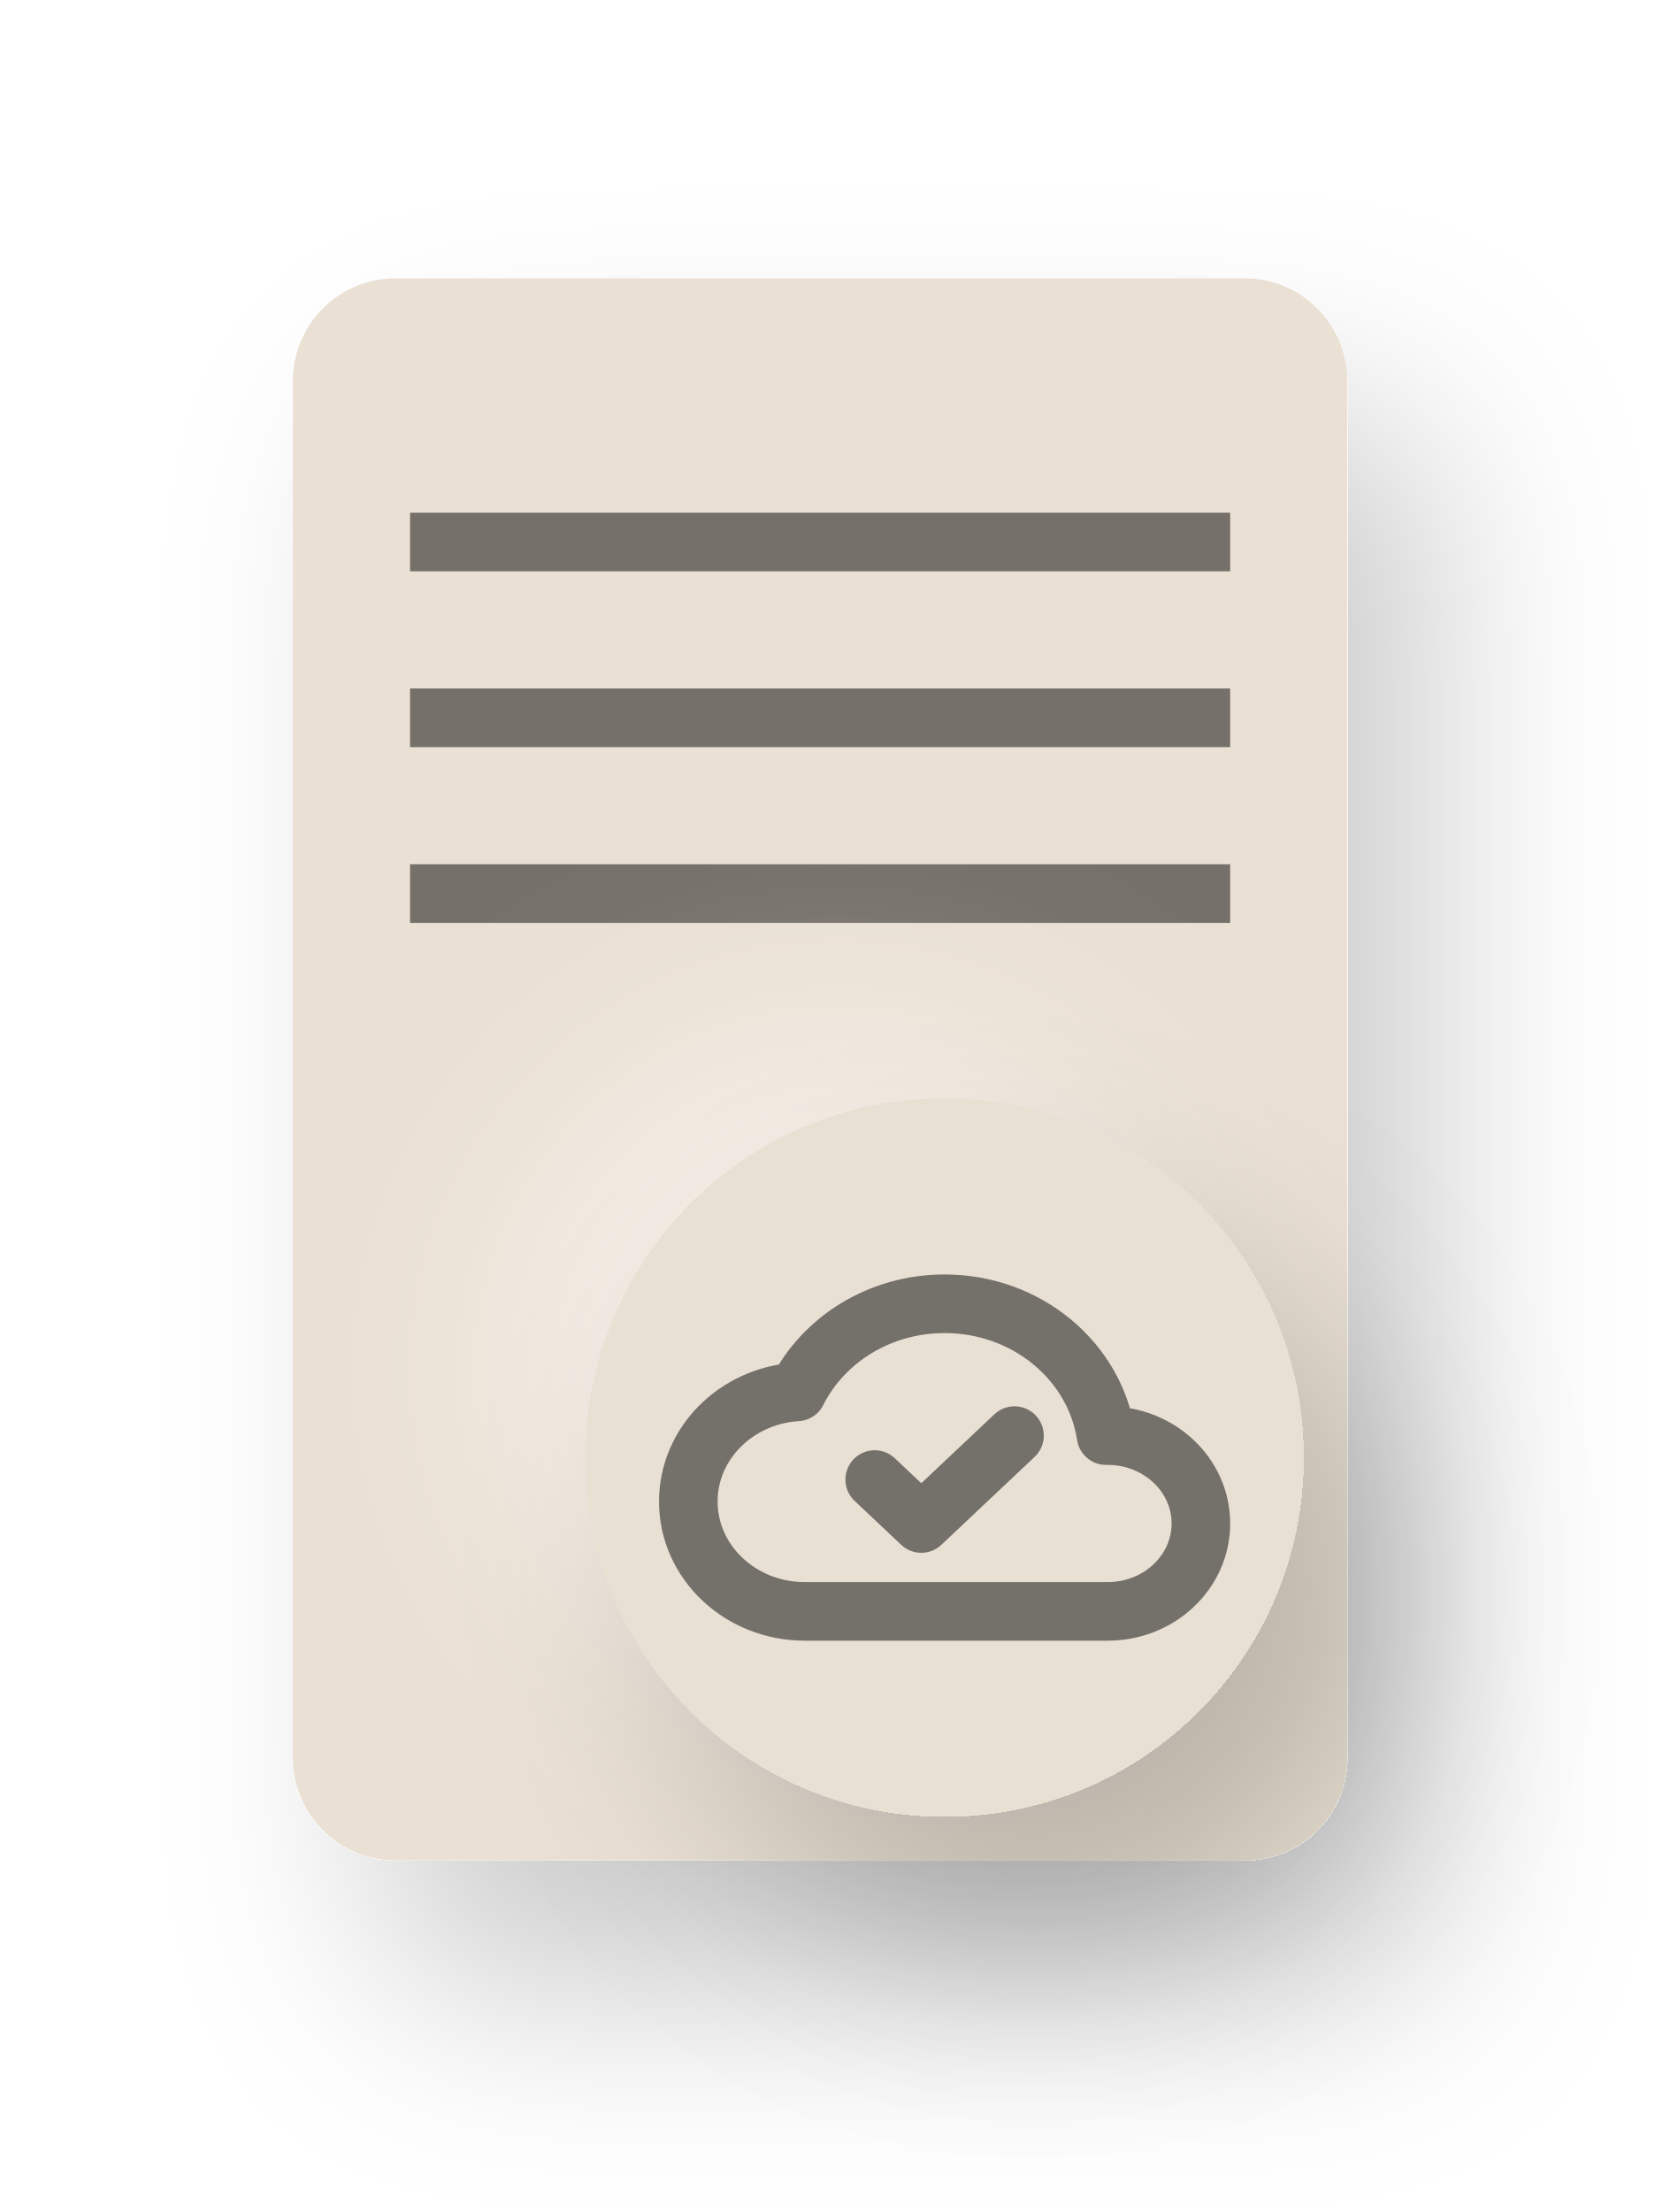
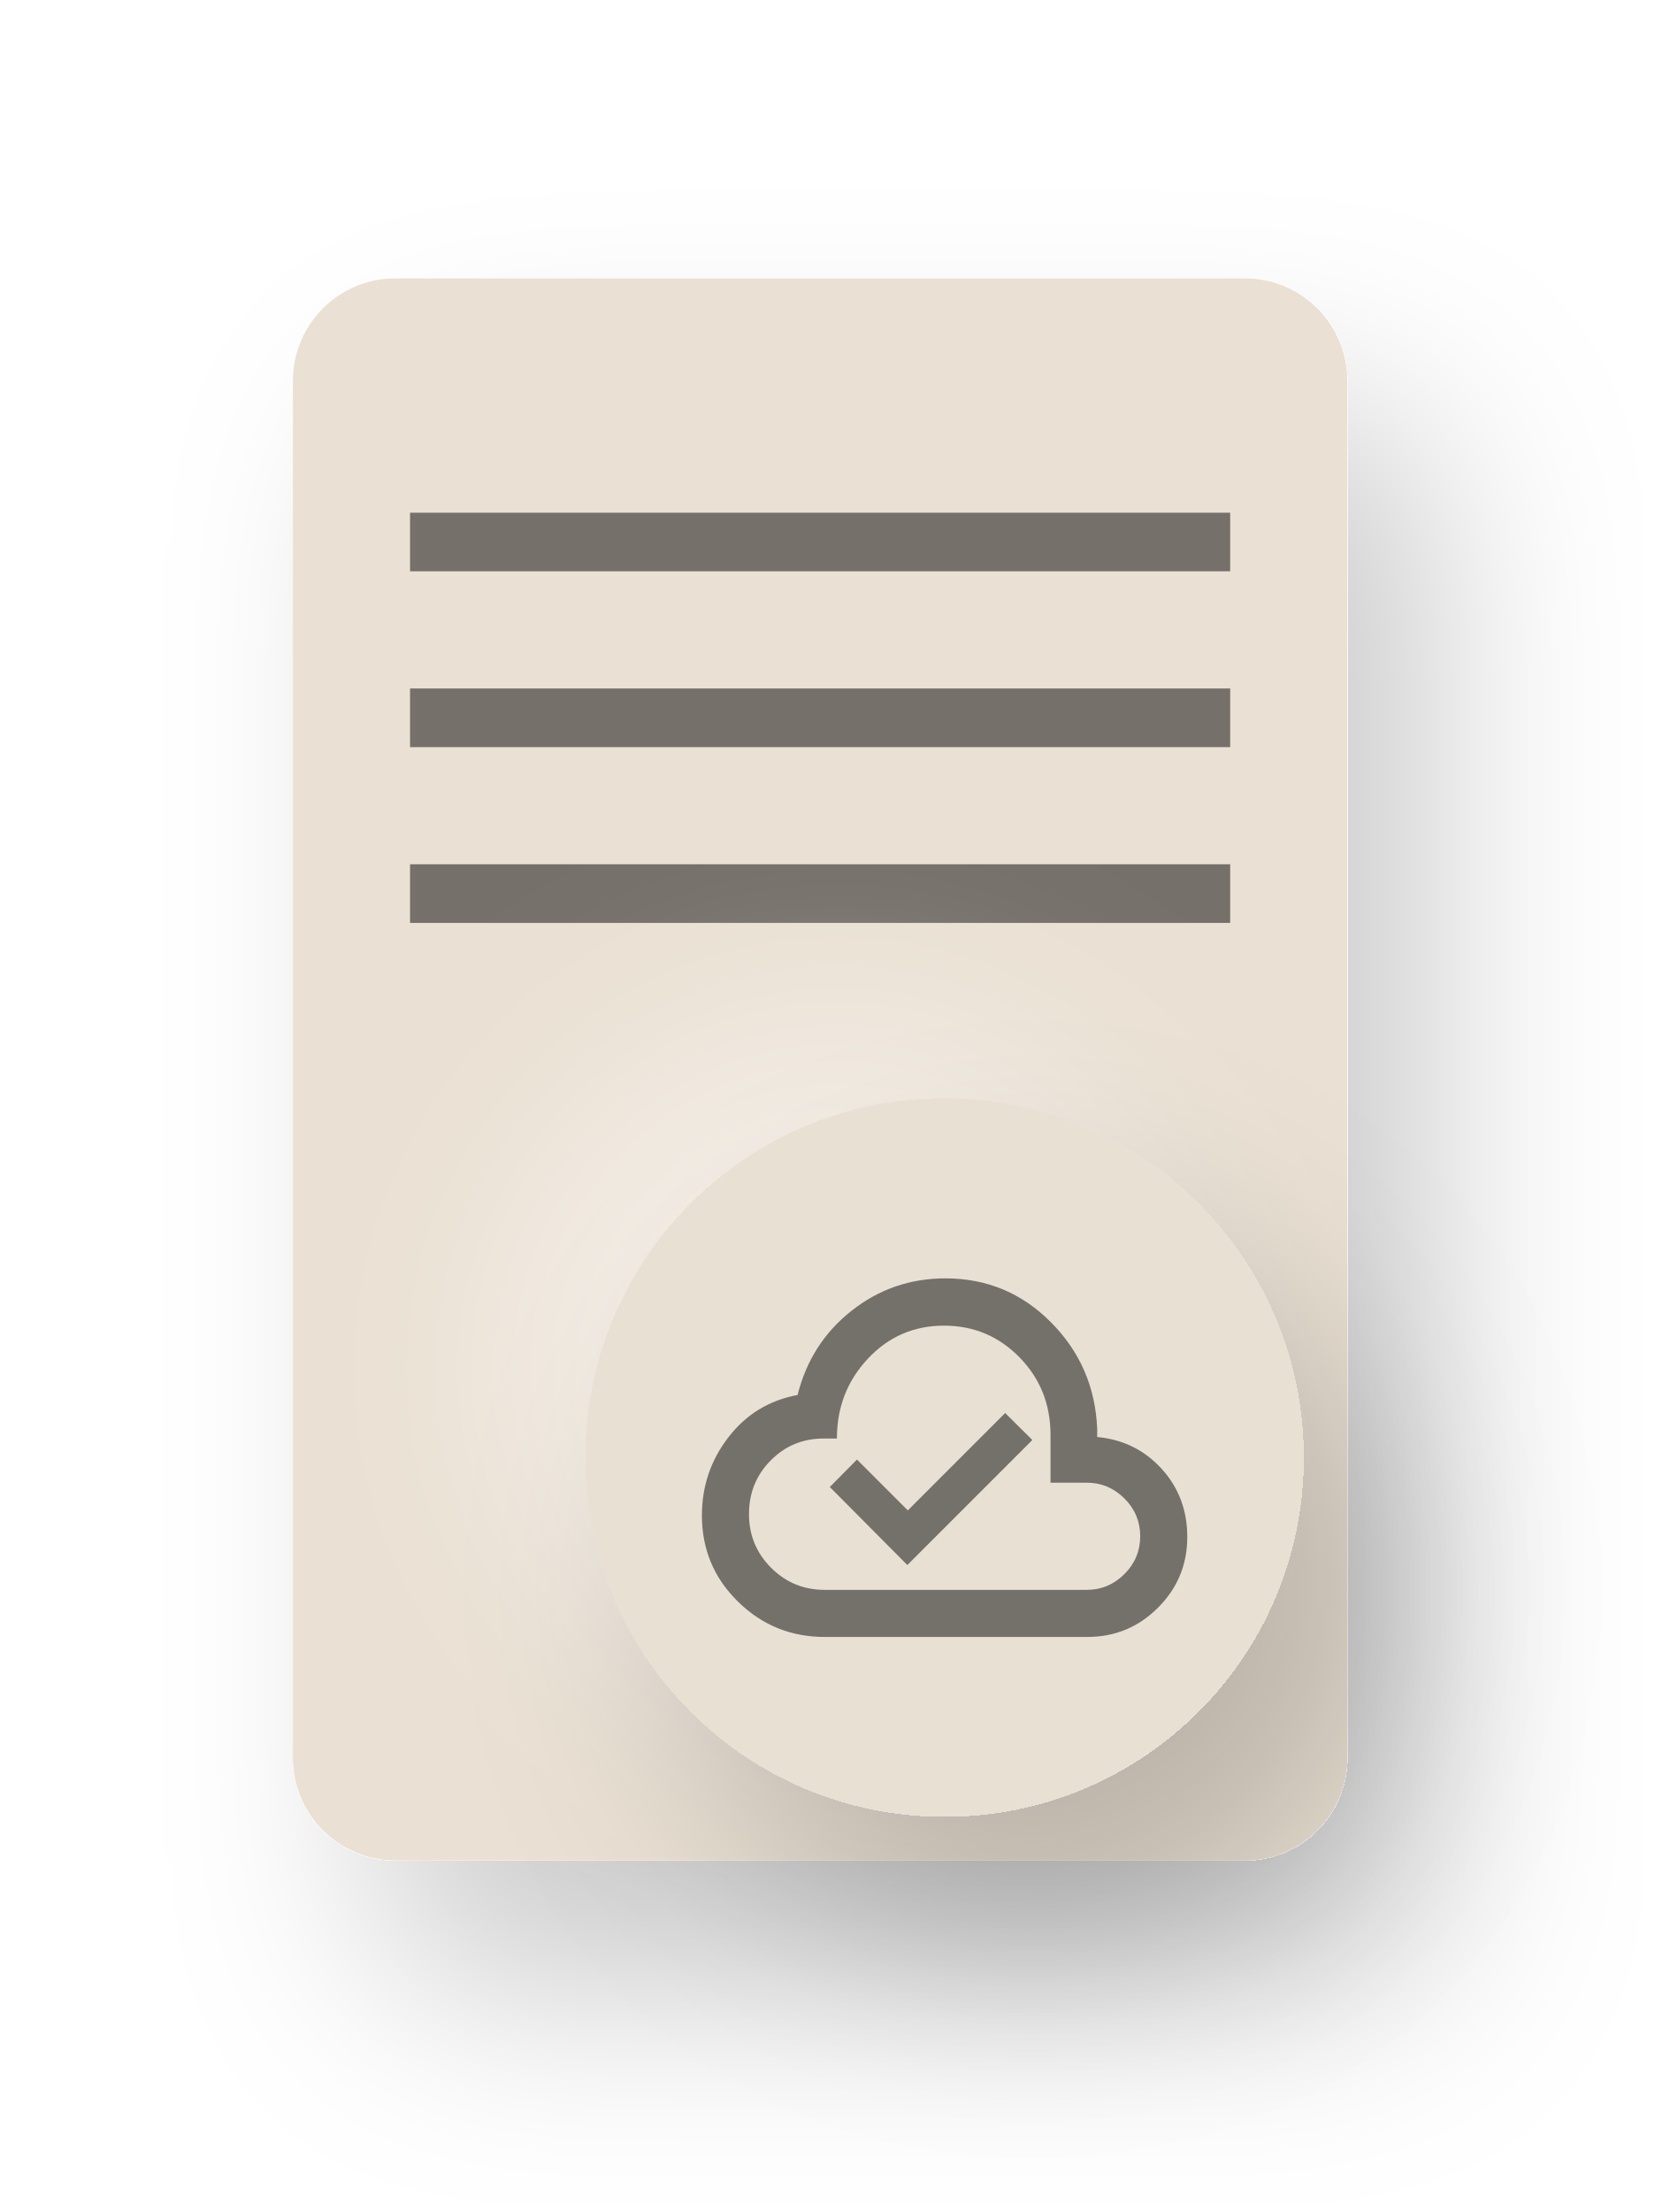
<svg xmlns="http://www.w3.org/2000/svg" width="113" height="151" viewBox="0 0 113 151" fill="none">
  <g filter="url(#filter0_dd_91_144)">
    <rect x="20" y="19" width="72" height="108" rx="7" fill="#EAE0D3" />
  </g>
  <path d="M28 37.5C28 36.395 28 35 28 35H84C84 35 84 35.895 84 37C84 38.105 84 39 84 39H28C28 39 28 38.605 28 37.5Z" fill="black" fill-opacity="0.5" />
  <path d="M28 61.5C28 60.395 28 59 28 59H84C84 59 84 59.895 84 61C84 62.105 84 63 84 63H28C28 63 28 62.605 28 61.5Z" fill="black" fill-opacity="0.5" />
  <path d="M28 49.5C28 48.395 28 47 28 47H84C84 47 84 47.895 84 49C84 50.105 84 51 84 51H28C28 51 28 50.605 28 49.5Z" fill="black" fill-opacity="0.5" />
  <g filter="url(#filter1_dd_91_144)">
    <circle cx="64.5" cy="99.5" r="24.5" fill="#E9E0D4" />
  </g>
-   <path d="M69.273 98L62.909 104L59.727 101M82 104C82 100.686 79.151 98 75.636 98C75.599 98 75.562 98 75.525 98.001C74.753 92.912 70.111 89 64.5 89C60.051 89 56.212 91.46 54.428 95.016C50.281 95.272 47 98.525 47 102.5C47 106.642 50.561 110 54.955 110L75.636 110C79.151 110 82 107.314 82 104Z" stroke="black" stroke-opacity="0.5" stroke-width="4" stroke-linecap="round" stroke-linejoin="round" />
+   <path d="M61.956 106.836L70.492 98.3L68.636 96.459L61.989 103.106L58.517 99.634L56.663 101.509L61.956 106.836ZM56.309 111.744C53.999 111.744 52.025 110.939 50.387 109.329C48.748 107.72 47.929 105.76 47.929 103.449C47.929 101.452 48.533 99.673 49.74 98.11C50.947 96.548 52.521 95.587 54.462 95.227C55.053 92.864 56.282 90.947 58.15 89.475C60.018 88.003 62.152 87.267 64.552 87.267C67.372 87.267 69.774 88.264 71.757 90.259C73.741 92.253 74.794 94.671 74.918 97.512V98.096C76.685 98.261 78.152 98.985 79.32 100.267C80.487 101.55 81.071 103.101 81.071 104.919C81.071 106.805 80.405 108.414 79.073 109.746C77.741 111.078 76.132 111.744 74.246 111.744H56.309ZM56.309 108.53H74.198C75.197 108.53 76.056 108.171 76.777 107.455C77.497 106.738 77.857 105.877 77.857 104.871C77.857 103.866 77.497 103.005 76.777 102.288C76.056 101.571 75.197 101.213 74.198 101.213H71.732V97.945C71.732 95.865 71.027 94.103 69.617 92.659C68.207 91.216 66.487 90.494 64.458 90.494C62.401 90.494 60.668 91.246 59.26 92.75C57.851 94.254 57.146 96.07 57.146 98.199H56.236C54.818 98.199 53.615 98.697 52.626 99.694C51.638 100.69 51.143 101.913 51.143 103.362C51.143 104.795 51.646 106.014 52.651 107.02C53.656 108.027 54.875 108.53 56.309 108.53Z" fill="black" fill-opacity="0.5" />
  <defs>
    <filter id="filter0_dd_91_144" x="0.118" y="0.337" width="112.182" height="149.963" filterUnits="userSpaceOnUse" color-interpolation-filters="sRGB">
      <feFlood flood-opacity="0" result="BackgroundImageFix" />
      <feColorMatrix in="SourceAlpha" type="matrix" values="0 0 0 0 0 0 0 0 0 0 0 0 0 0 0 0 0 0 127 0" result="hardAlpha" />
      <feOffset dx="-7.319" dy="-6.099" />
      <feGaussianBlur stdDeviation="6.282" />
      <feComposite in2="hardAlpha" operator="out" />
      <feColorMatrix type="matrix" values="0 0 0 0 1 0 0 0 0 1 0 0 0 0 1 0 0 0 0.4 0" />
      <feBlend mode="normal" in2="BackgroundImageFix" result="effect1_dropShadow_91_144" />
      <feColorMatrix in="SourceAlpha" type="matrix" values="0 0 0 0 0 0 0 0 0 0 0 0 0 0 0 0 0 0 127 0" result="hardAlpha" />
      <feOffset dx="6" dy="9" />
      <feGaussianBlur stdDeviation="7.15" />
      <feComposite in2="hardAlpha" operator="out" />
      <feColorMatrix type="matrix" values="0 0 0 0 0 0 0 0 0 0 0 0 0 0 0 0 0 0 0.2 0" />
      <feBlend mode="normal" in2="effect1_dropShadow_91_144" result="effect2_dropShadow_91_144" />
      <feBlend mode="normal" in="SourceGraphic" in2="effect2_dropShadow_91_144" result="shape" />
    </filter>
    <filter id="filter1_dd_91_144" x="20.118" y="56.337" width="89.182" height="90.963" filterUnits="userSpaceOnUse" color-interpolation-filters="sRGB">
      <feFlood flood-opacity="0" result="BackgroundImageFix" />
      <feColorMatrix in="SourceAlpha" type="matrix" values="0 0 0 0 0 0 0 0 0 0 0 0 0 0 0 0 0 0 127 0" result="hardAlpha" />
      <feOffset dx="-7.319" dy="-6.099" />
      <feGaussianBlur stdDeviation="6.282" />
      <feComposite in2="hardAlpha" operator="out" />
      <feColorMatrix type="matrix" values="0 0 0 0 1 0 0 0 0 1 0 0 0 0 1 0 0 0 0.4 0" />
      <feBlend mode="normal" in2="BackgroundImageFix" result="effect1_dropShadow_91_144" />
      <feColorMatrix in="SourceAlpha" type="matrix" values="0 0 0 0 0 0 0 0 0 0 0 0 0 0 0 0 0 0 127 0" result="hardAlpha" />
      <feOffset dx="6" dy="9" />
      <feGaussianBlur stdDeviation="7.15" />
      <feComposite in2="hardAlpha" operator="out" />
      <feColorMatrix type="matrix" values="0 0 0 0 0 0 0 0 0 0 0 0 0 0 0 0 0 0 0.2 0" />
      <feBlend mode="normal" in2="effect1_dropShadow_91_144" result="effect2_dropShadow_91_144" />
      <feBlend mode="normal" in="SourceGraphic" in2="effect2_dropShadow_91_144" result="shape" />
    </filter>
  </defs>
</svg>
